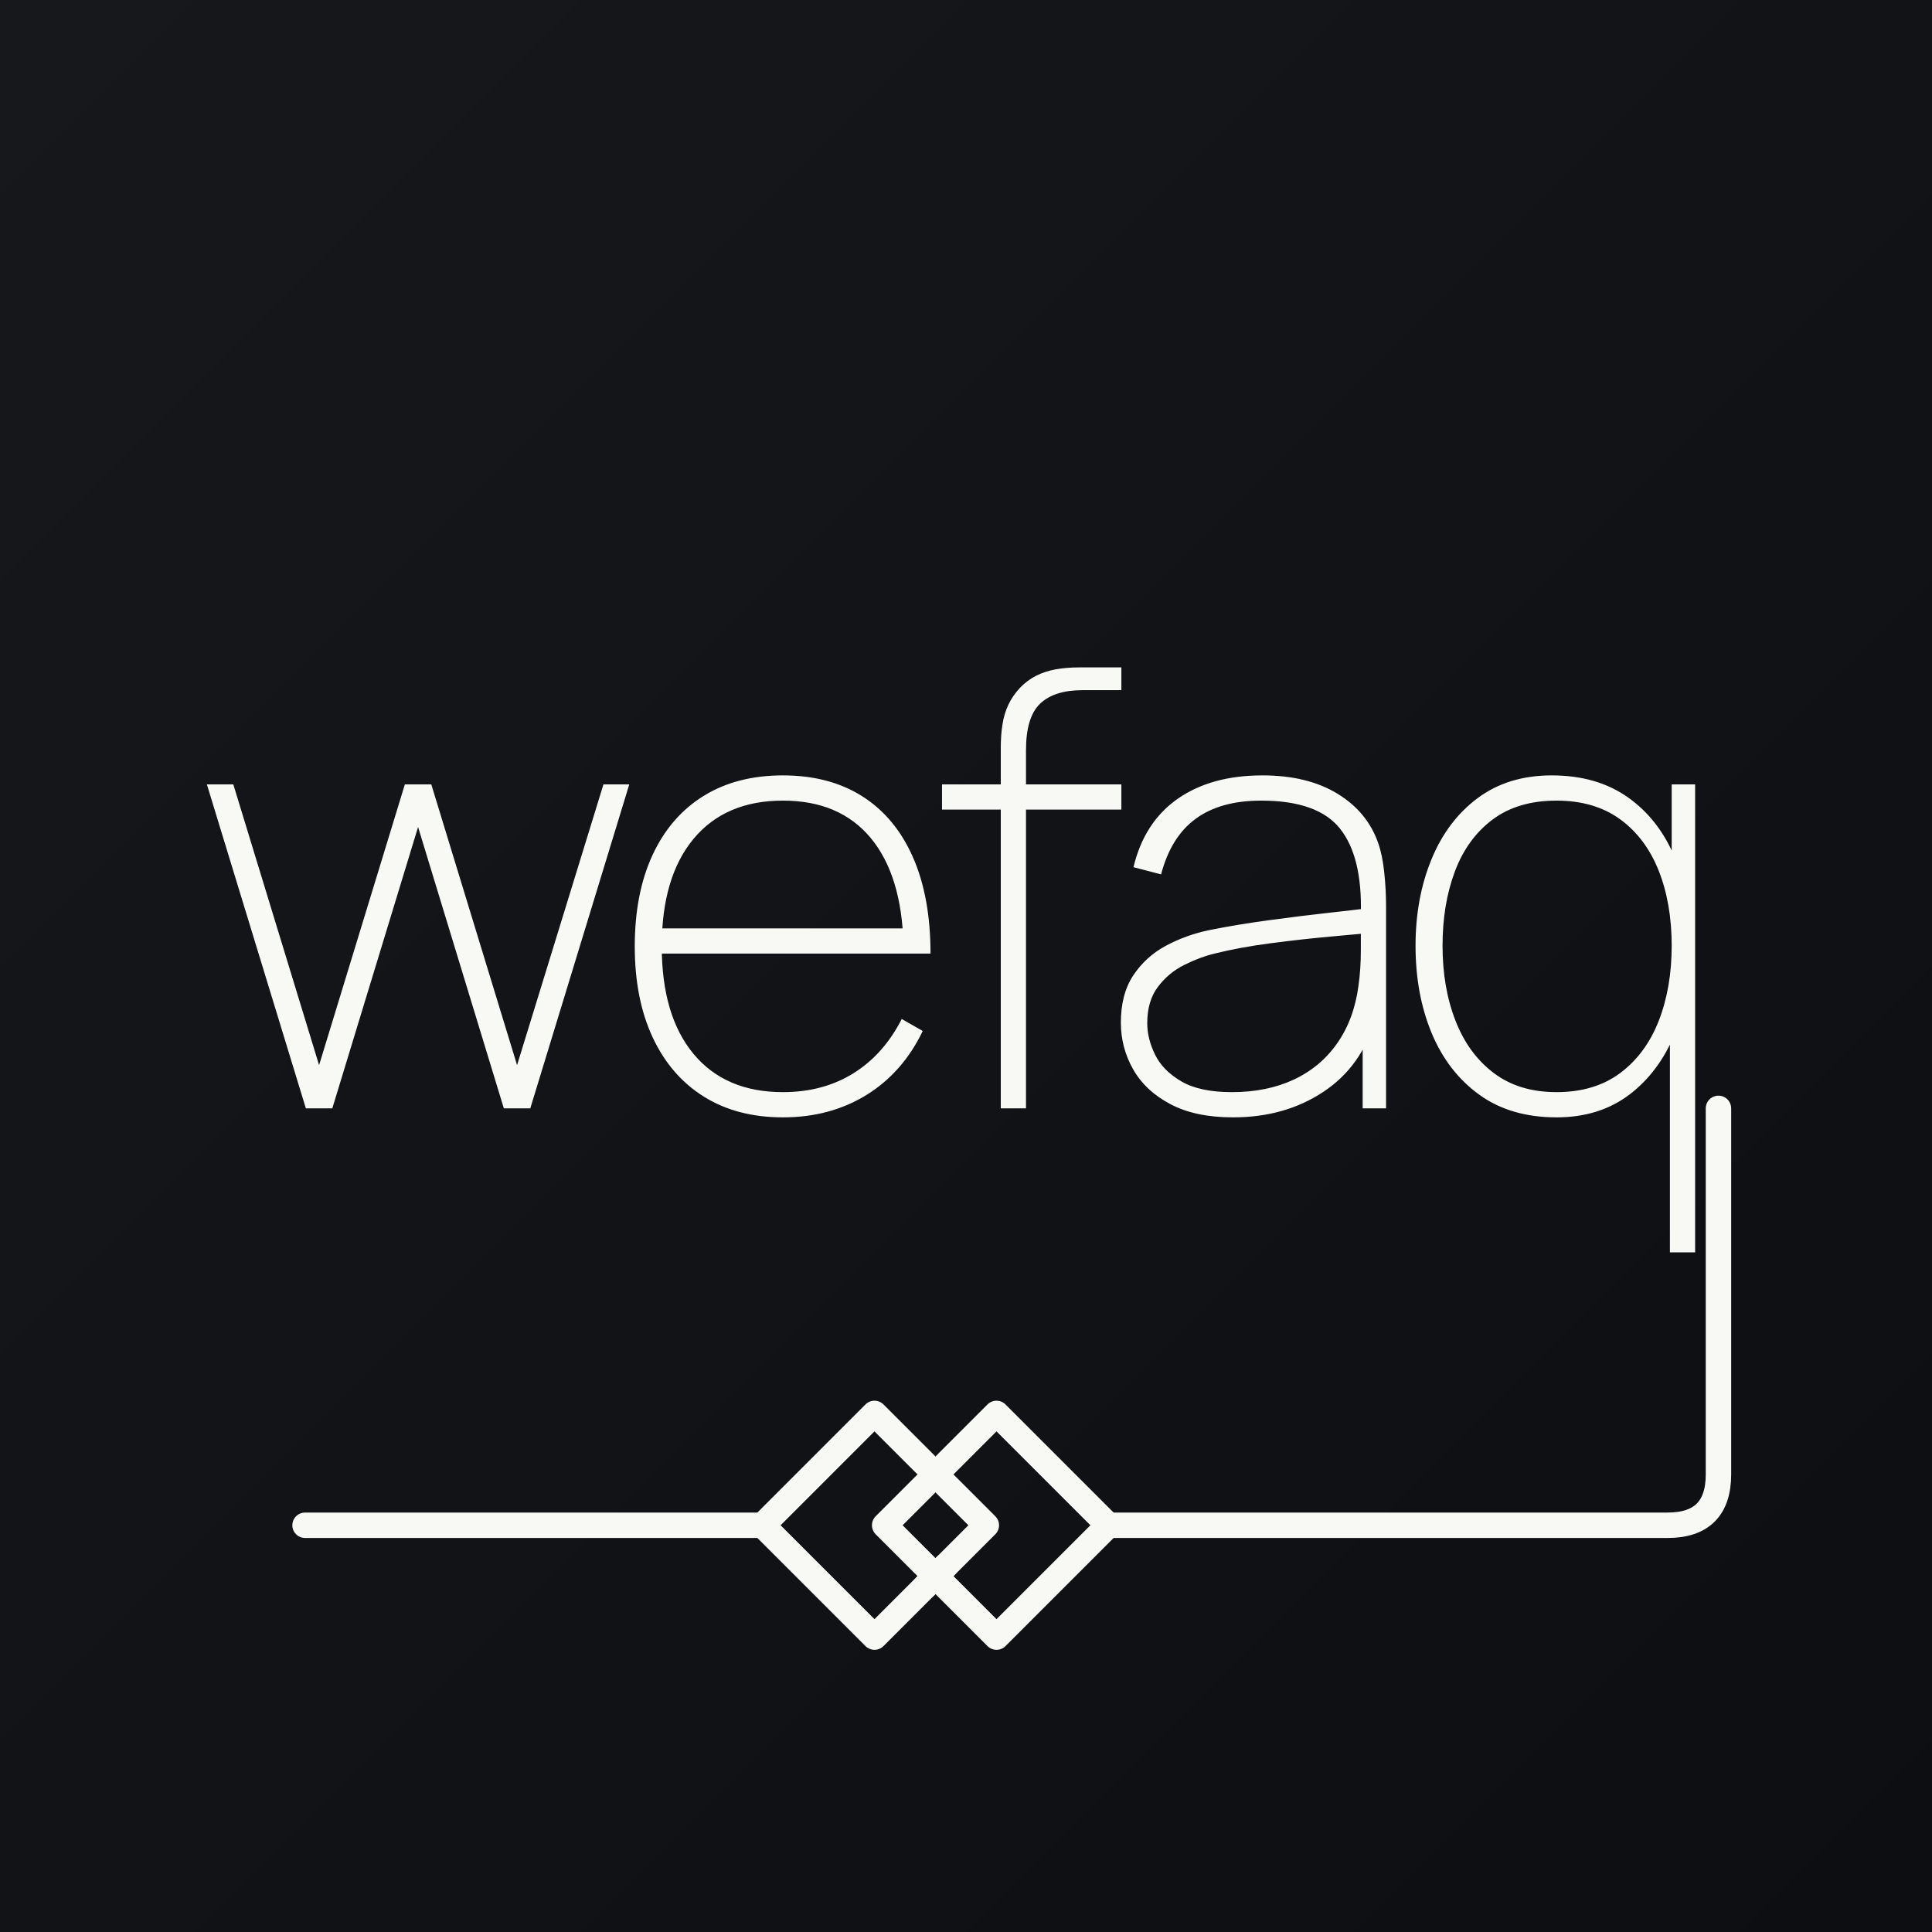
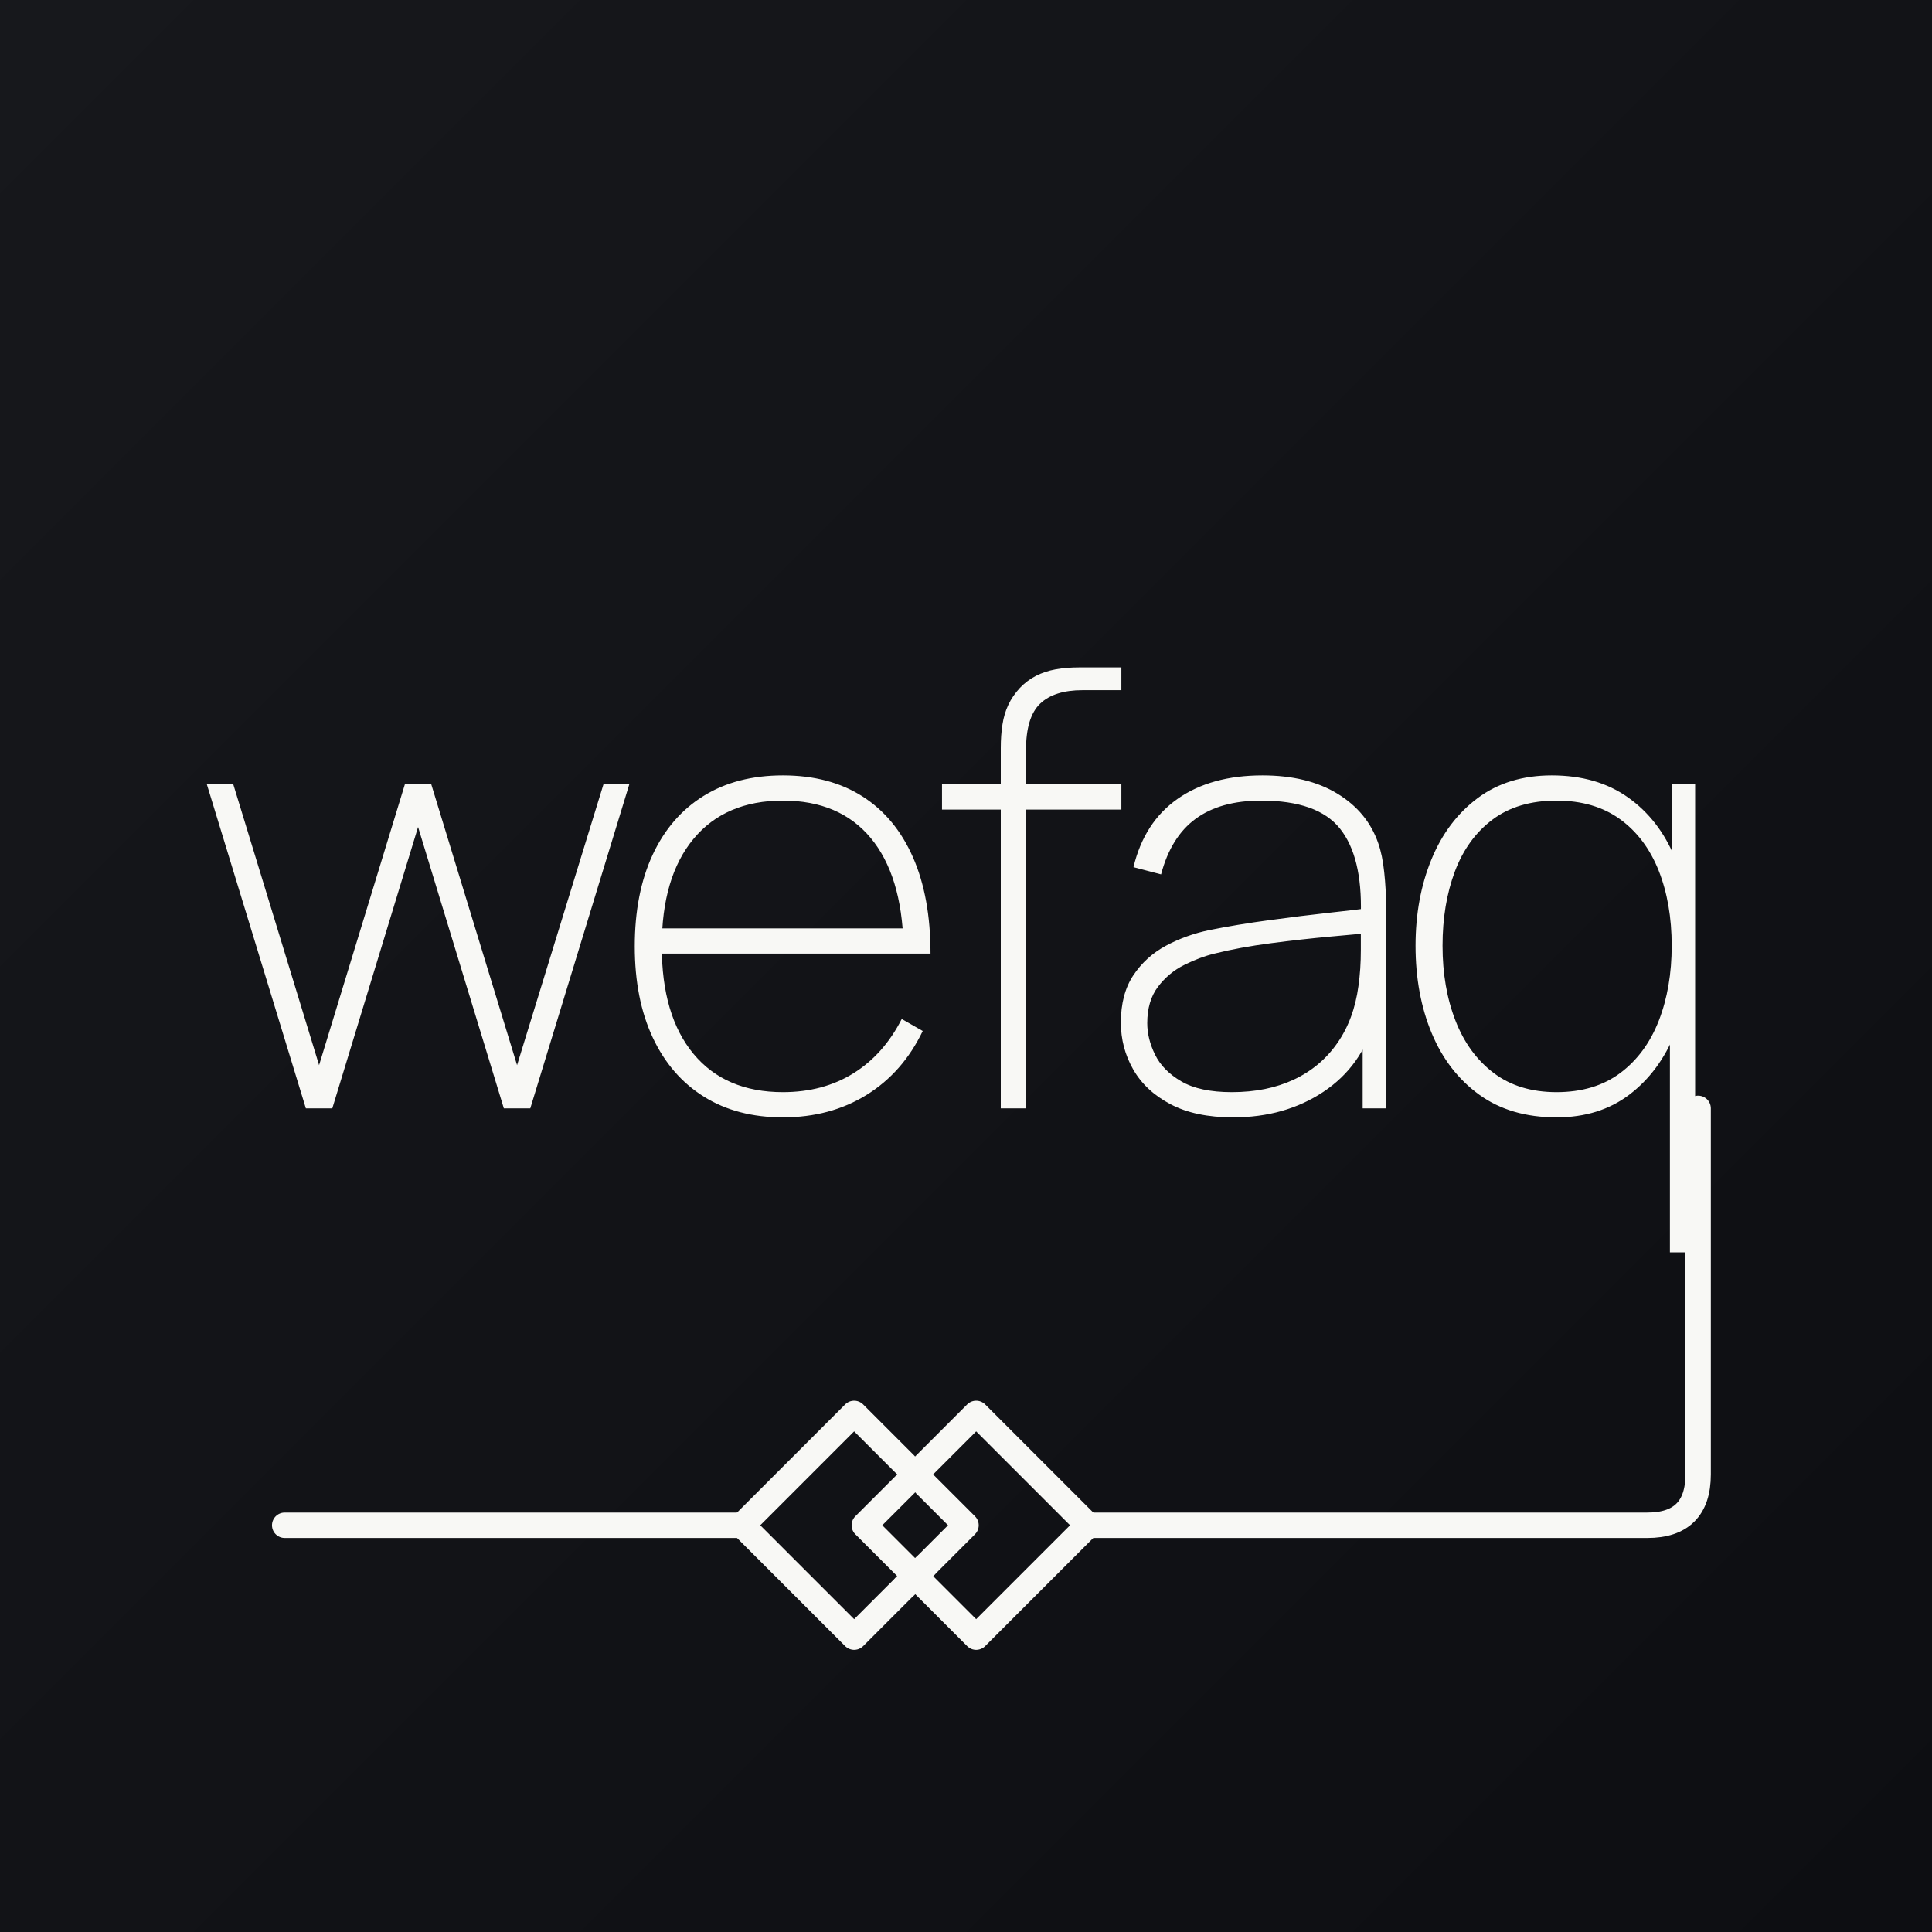
<svg xmlns="http://www.w3.org/2000/svg" viewBox="0 0 512 512" width="512" height="512">
  <defs>
    <linearGradient id="surface" x1="0" y1="0" x2="512" y2="512" gradientUnits="userSpaceOnUse">
      <stop stop-color="#17181C" />
      <stop offset="1" stop-color="#0D0E12" />
    </linearGradient>
  </defs>
  <rect width="512" height="512" fill="url(#surface)" />
  <g transform="translate(256 256) scale(1.347368) translate(-256 -250)">
    <path fill="#F8F8F5" d="M131.36 278L126.16 278L106.69 214.28L111.89 214.28L128.76 269.50L145.63 214.28L150.83 214.28L167.70 269.50L184.69 214.28L189.77 214.28L170.30 278L165.10 278L148.23 222.66 M219.99 279.77Q210.97 279.77 204.45 275.70Q197.93 271.63 194.39 264.08Q190.85 256.52 190.85 246.14Q190.85 235.70 194.36 228.14Q197.87 220.59 204.39 216.55Q210.91 212.51 219.99 212.51Q229.14 212.51 235.63 216.64Q242.12 220.77 245.57 228.62Q249.02 236.46 249.02 247.56L243.71 247.56L243.71 245.90Q243.36 232.16 237.25 224.81Q231.14 217.47 219.99 217.47Q208.66 217.47 202.41 224.99Q196.16 232.51 196.16 246.14Q196.16 259.77 202.41 267.29Q208.66 274.81 219.99 274.81Q227.90 274.81 233.86 271.10Q239.82 267.38 243.36 260.42L247.49 262.78Q243.59 270.92 236.45 275.35Q229.31 279.77 219.99 279.77M245.95 247.56L194.03 247.56L194.03 242.60L245.95 242.60 M267.80 278L262.84 278L262.84 207.08Q262.84 204.60 263.17 202.51Q263.49 200.41 264.32 198.64Q265.14 196.88 266.62 195.28Q268.04 193.81 269.78 192.92Q271.52 192.04 273.64 191.65Q275.76 191.27 278.30 191.27L286.56 191.27L286.56 195.75L278.89 195.75Q273.35 195.75 270.57 198.41Q267.80 201.06 267.80 207.55L267.80 278M286.56 219.24L251.28 219.24L251.28 214.28L286.56 214.28 M308.53 279.77Q301.09 279.77 296.20 277.17Q291.30 274.58 288.88 270.33Q286.46 266.08 286.46 261.13Q286.46 255.52 288.91 251.83Q291.36 248.15 295.31 246.02Q299.27 243.90 303.81 242.95Q309.35 241.83 315.70 240.98Q322.04 240.12 327.41 239.53Q332.78 238.94 335.43 238.59L333.66 239.77Q333.96 228.50 329.56 222.98Q325.17 217.47 314.07 217.47Q306.05 217.47 301.18 221.04Q296.31 224.60 294.37 231.98L288.94 230.56Q291.06 221.71 297.64 217.11Q304.22 212.51 314.31 212.51Q323.16 212.51 329.06 216.11Q334.96 219.71 337.08 225.84Q337.91 228.20 338.26 231.57Q338.62 234.93 338.62 238.12L338.62 278L334.02 278L334.02 260.54L336.38 260.65Q333.84 269.74 326.29 274.75Q318.74 279.77 308.53 279.77M308.29 274.81Q315.20 274.81 320.48 272.34Q325.76 269.86 329.03 265.17Q332.31 260.48 333.19 253.93Q333.66 250.62 333.66 246.85Q333.66 243.07 333.66 241.42L336.26 243.43Q333.13 243.72 327.61 244.22Q322.10 244.72 315.96 245.52Q309.83 246.32 304.87 247.56Q301.98 248.26 298.91 249.80Q295.84 251.33 293.75 254.10Q291.65 256.88 291.65 261.24Q291.65 264.31 293.19 267.44Q294.72 270.57 298.35 272.69Q301.98 274.81 308.29 274.81 M372.15 279.77Q363.12 279.77 356.96 275.32Q350.79 270.86 347.60 263.22Q344.42 255.58 344.42 246.02Q344.42 236.64 347.55 229.03Q350.67 221.42 356.66 216.96Q362.65 212.51 371.20 212.51Q380.11 212.51 386.22 216.85Q392.33 221.18 395.45 228.76Q398.58 236.35 398.58 246.02Q398.58 255.52 395.48 263.16Q392.39 270.80 386.49 275.29Q380.59 279.77 372.15 279.77M372.15 274.81Q379.64 274.81 384.69 271.04Q389.73 267.26 392.27 260.74Q394.80 254.22 394.80 246.02Q394.80 237.70 392.24 231.24Q389.67 224.78 384.63 221.12Q379.58 217.47 372.15 217.47Q364.54 217.47 359.55 221.21Q354.57 224.96 352.15 231.42Q349.73 237.88 349.73 246.02Q349.73 254.22 352.27 260.74Q354.80 267.26 359.79 271.04Q364.77 274.81 372.15 274.81M399.41 306.32L394.45 306.32L394.45 264.43L394.80 264.43L394.80 214.28L399.41 214.28" />
-     <g stroke="#F8F8F5" stroke-width="5" stroke-linecap="round" stroke-linejoin="round" fill="none" transform="translate(-6 0)">
+     <g stroke="#F8F8F5" stroke-width="5" stroke-linecap="round" stroke-linejoin="round" fill="none" transform="translate(-10 0)">
      <line x1="132" y1="360" x2="222" y2="360" />
      <path d="M 290 360 L 400 360 Q 410 360 410 350 L 410 278" />
      <path d="M222 360 L 244 338 L 254 348" />
      <path d="M258 352 L 266 360 L 254 372" />
      <path d="M258 368 L 244 382 L 222 360" />
      <path d="M246 360 L 268 338 L 290 360 L 268 382 L 246 360 Z" />
    </g>
  </g>
</svg>
